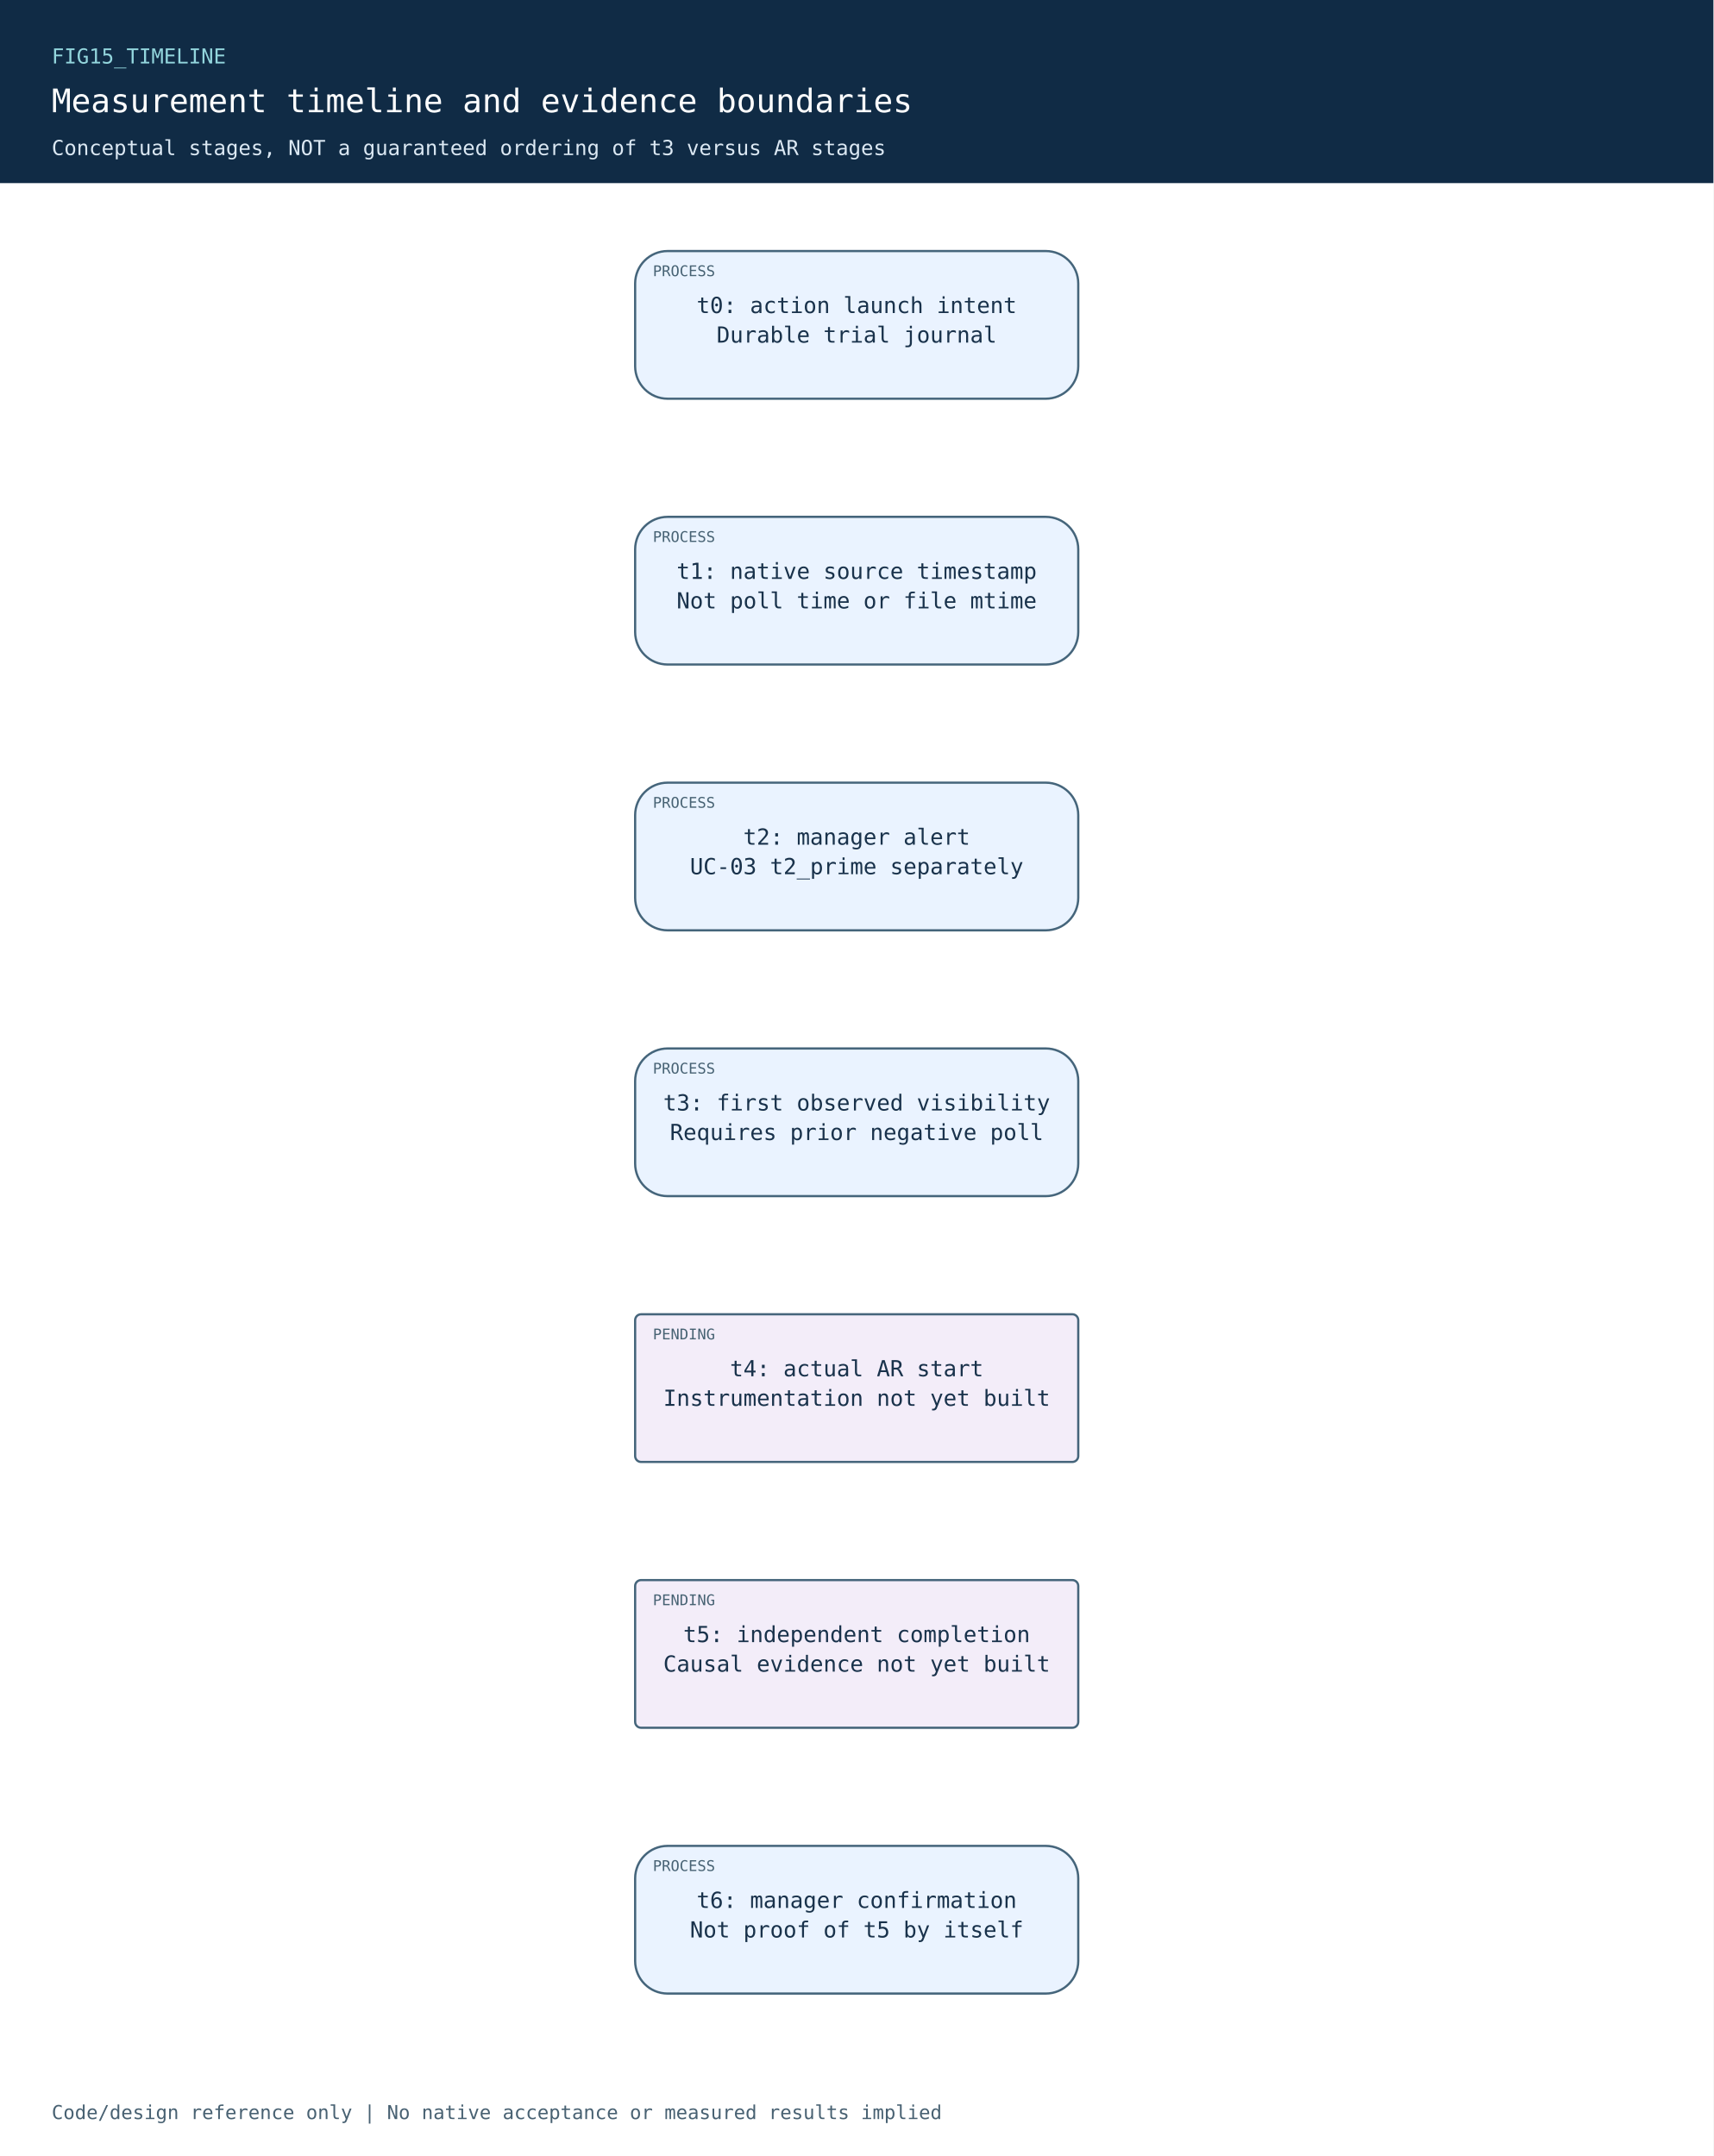
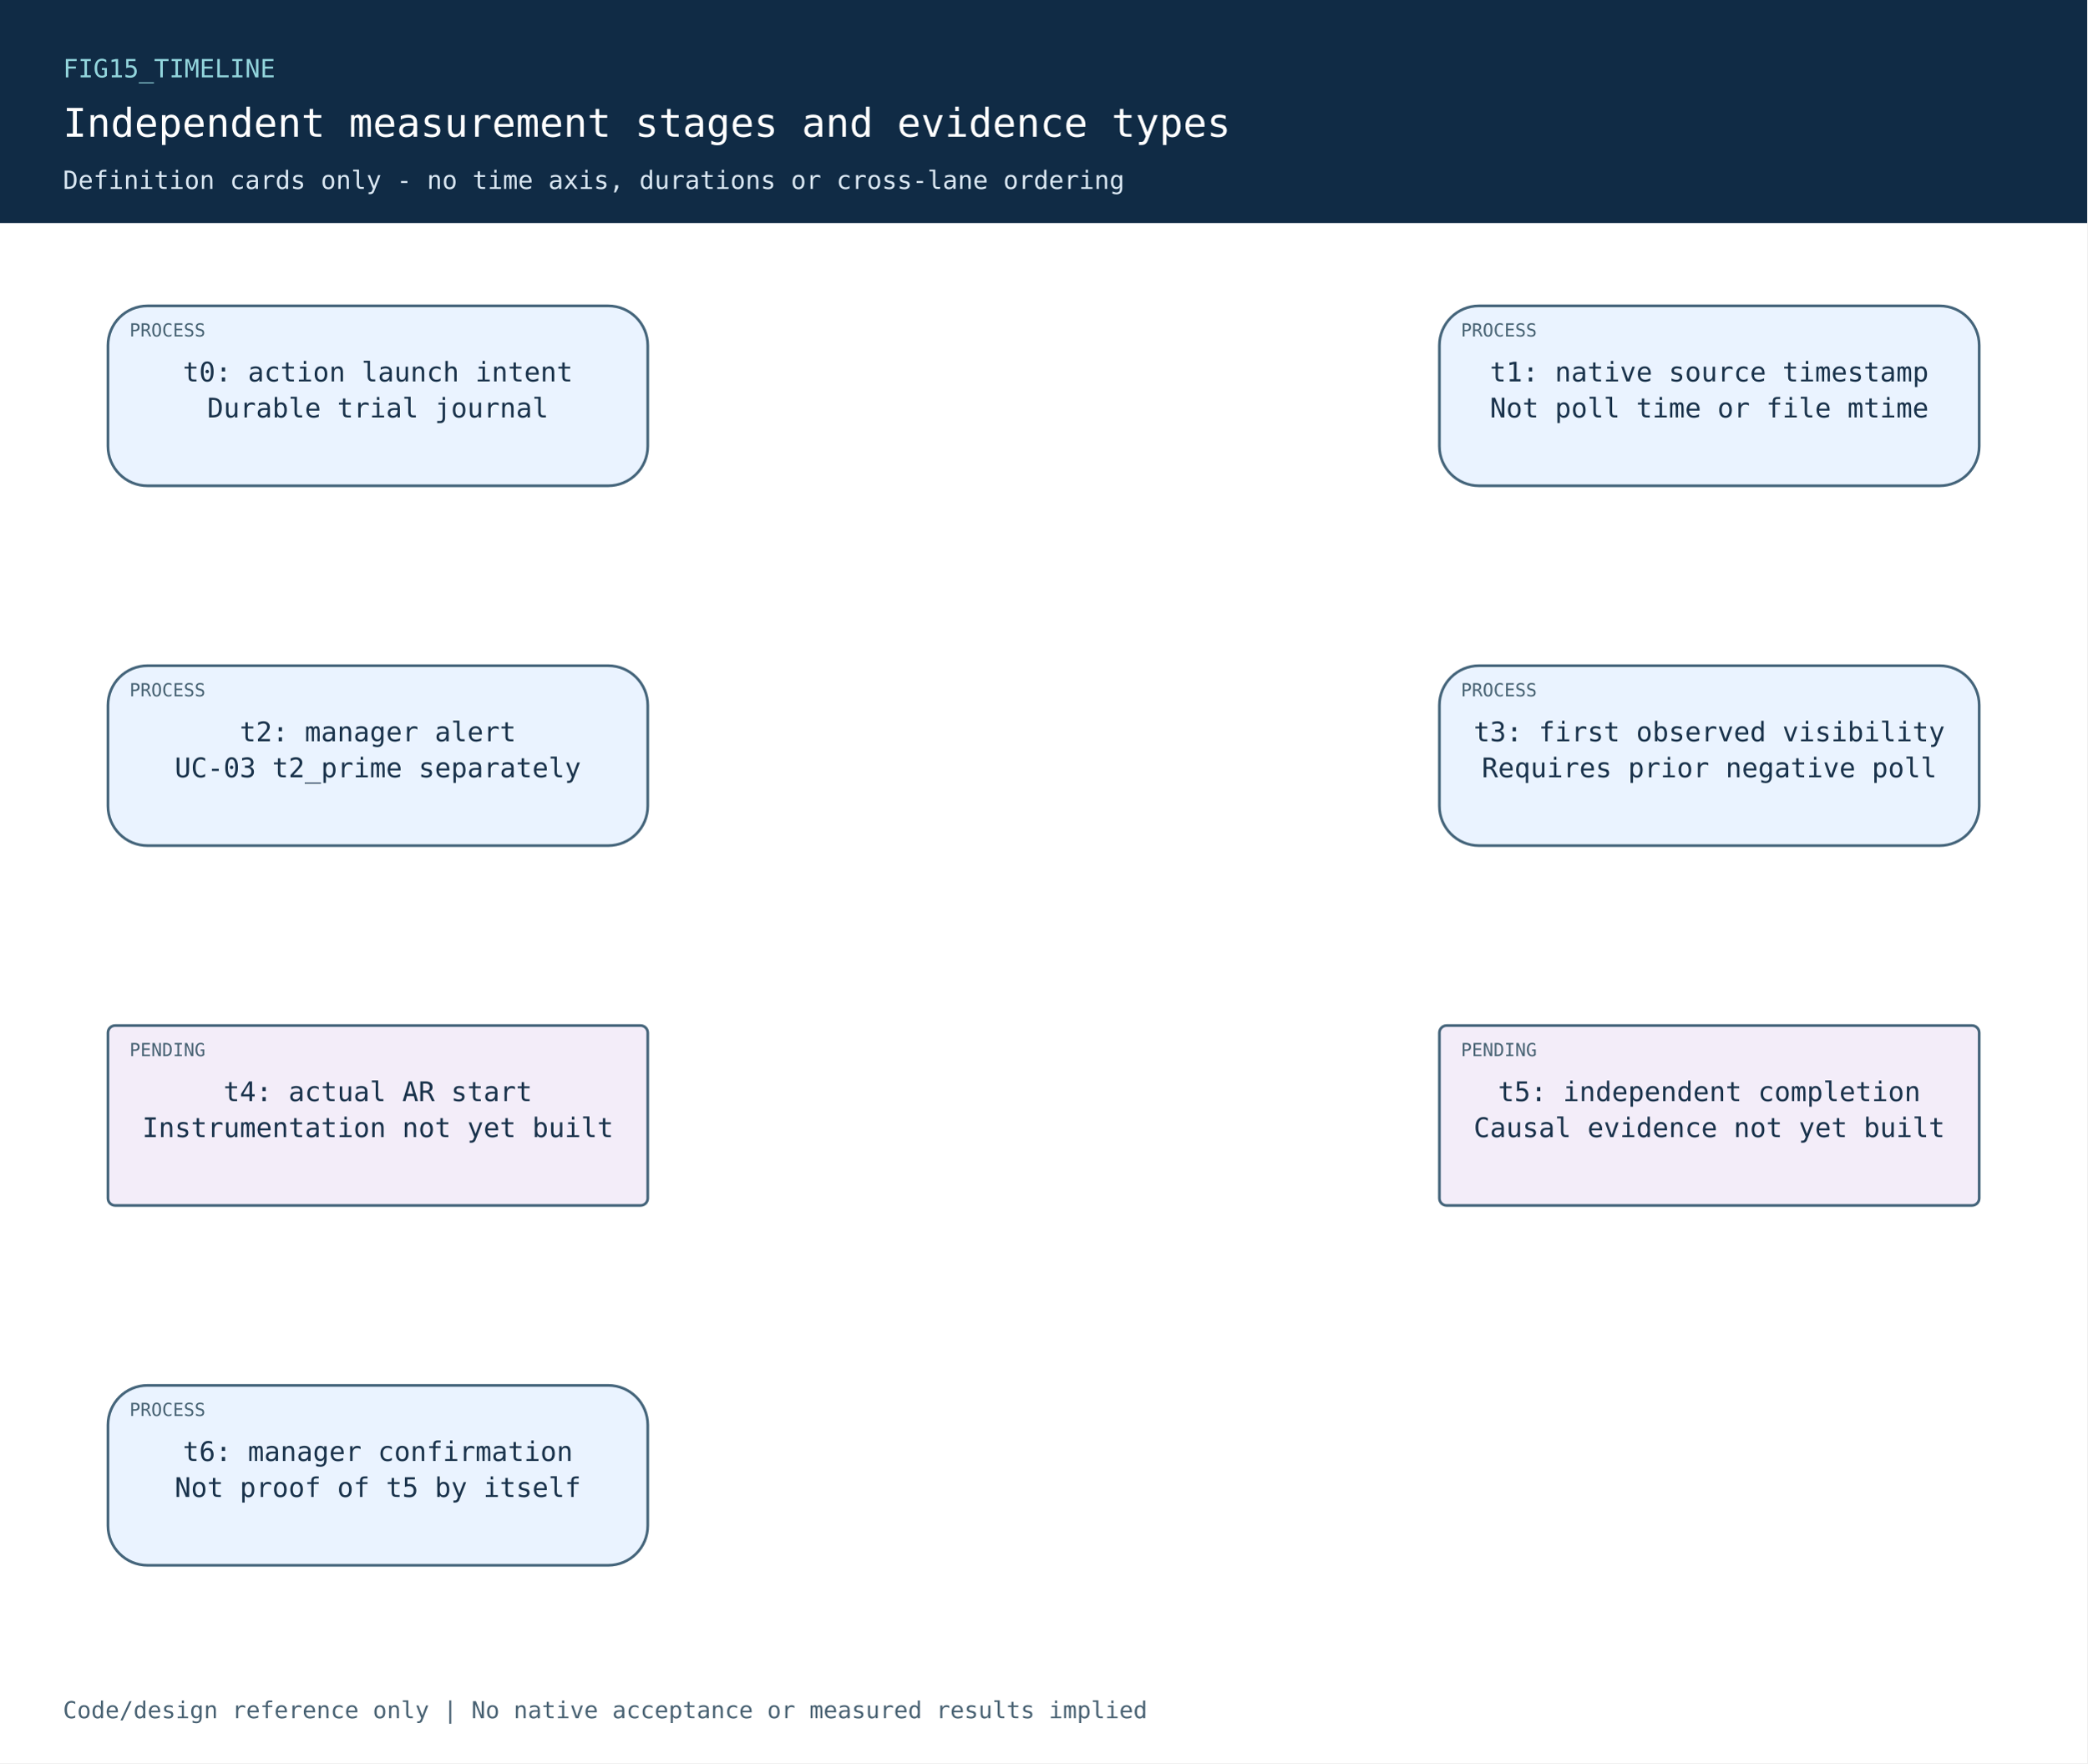
- <svg xmlns="http://www.w3.org/2000/svg" viewBox="0 0 1160 1460" width="1160" height="1460" role="img" aria-labelledby="title description" font-family="DejaVu Sans Mono, monospace">
-   <rect width="1160" height="1460" fill="#ffffff" />
+ <svg xmlns="http://www.w3.org/2000/svg" viewBox="0 0 1160 980" width="1160" height="980" role="img" aria-labelledby="title description" font-family="DejaVu Sans Mono, monospace">
+   <rect width="1160" height="980" fill="#ffffff" />
  <rect width="1160" height="124" fill="#102b45" />
  <text x="35" y="43" font-size="14" text-anchor="start" fill="#93d6dd">FIG15_TIMELINE</text>
-   <text x="35" y="76" font-size="22" text-anchor="start" fill="#ffffff">Measurement timeline and evidence boundaries</text>
-   <text x="35" y="105" font-size="14" text-anchor="start" fill="#dbe8f3">Conceptual stages, NOT a guaranteed ordering of t3 versus AR stages</text>
+   <text x="35" y="76" font-size="22" text-anchor="start" fill="#ffffff">Independent measurement stages and evidence types</text>
+   <text x="35" y="105" font-size="14" text-anchor="start" fill="#dbe8f3">Definition cards only - no time axis, durations or cross-lane ordering</text>
  <defs>
    <marker id="arrow" viewBox="0 0 10 10" refX="9" refY="5" markerWidth="7" markerHeight="7" orient="auto-start-reverse">
      <path d="M 0 0 L 10 5 L 0 10 z" fill="#366581" />
    </marker>
  </defs>
-   <rect x="430" y="170" width="300" height="100" rx="22" fill="#eaf3ff" stroke="#45657b" stroke-width="1.5" />
-   <text x="442" y="187" font-size="10" text-anchor="start" fill="#476273">PROCESS</text>
-   <text x="580" y="212" font-size="15" text-anchor="middle" fill="#19324b">t0: action launch intent</text>
-   <text x="580" y="232" font-size="15" text-anchor="middle" fill="#19324b">Durable trial journal</text>
-   <rect x="430" y="350" width="300" height="100" rx="22" fill="#eaf3ff" stroke="#45657b" stroke-width="1.5" />
-   <text x="442" y="367" font-size="10" text-anchor="start" fill="#476273">PROCESS</text>
-   <text x="580" y="392" font-size="15" text-anchor="middle" fill="#19324b">t1: native source timestamp</text>
-   <text x="580" y="412" font-size="15" text-anchor="middle" fill="#19324b">Not poll time or file mtime</text>
-   <rect x="430" y="530" width="300" height="100" rx="22" fill="#eaf3ff" stroke="#45657b" stroke-width="1.5" />
-   <text x="442" y="547" font-size="10" text-anchor="start" fill="#476273">PROCESS</text>
-   <text x="580" y="572" font-size="15" text-anchor="middle" fill="#19324b">t2: manager alert</text>
-   <text x="580" y="592" font-size="15" text-anchor="middle" fill="#19324b">UC-03 t2_prime separately</text>
-   <rect x="430" y="710" width="300" height="100" rx="22" fill="#eaf3ff" stroke="#45657b" stroke-width="1.5" />
-   <text x="442" y="727" font-size="10" text-anchor="start" fill="#476273">PROCESS</text>
-   <text x="580" y="752" font-size="15" text-anchor="middle" fill="#19324b">t3: first observed visibility</text>
-   <text x="580" y="772" font-size="15" text-anchor="middle" fill="#19324b">Requires prior negative poll</text>
-   <rect x="430" y="890" width="300" height="100" rx="4" fill="#f3edf9" stroke="#45657b" stroke-width="1.5" />
-   <text x="442" y="907" font-size="10" text-anchor="start" fill="#476273">PENDING</text>
-   <text x="580" y="932" font-size="15" text-anchor="middle" fill="#19324b">t4: actual AR start</text>
-   <text x="580" y="952" font-size="15" text-anchor="middle" fill="#19324b">Instrumentation not yet built</text>
-   <rect x="430" y="1070" width="300" height="100" rx="4" fill="#f3edf9" stroke="#45657b" stroke-width="1.5" />
-   <text x="442" y="1087" font-size="10" text-anchor="start" fill="#476273">PENDING</text>
-   <text x="580" y="1112" font-size="15" text-anchor="middle" fill="#19324b">t5: independent completion</text>
-   <text x="580" y="1132" font-size="15" text-anchor="middle" fill="#19324b">Causal evidence not yet built</text>
-   <rect x="430" y="1250" width="300" height="100" rx="22" fill="#eaf3ff" stroke="#45657b" stroke-width="1.5" />
-   <text x="442" y="1267" font-size="10" text-anchor="start" fill="#476273">PROCESS</text>
-   <text x="580" y="1292" font-size="15" text-anchor="middle" fill="#19324b">t6: manager confirmation</text>
-   <text x="580" y="1312" font-size="15" text-anchor="middle" fill="#19324b">Not proof of t5 by itself</text>
-   <text x="35" y="1435" font-size="13" text-anchor="start" fill="#486172">Code/design reference only | No native acceptance or measured results implied</text>
+   <rect x="60" y="170" width="300" height="100" rx="22" fill="#eaf3ff" stroke="#45657b" stroke-width="1.5" />
+   <text x="72" y="187" font-size="10" text-anchor="start" fill="#476273">PROCESS</text>
+   <text x="210" y="212" font-size="15" text-anchor="middle" fill="#19324b">t0: action launch intent</text>
+   <text x="210" y="232" font-size="15" text-anchor="middle" fill="#19324b">Durable trial journal</text>
+   <rect x="800" y="170" width="300" height="100" rx="22" fill="#eaf3ff" stroke="#45657b" stroke-width="1.5" />
+   <text x="812" y="187" font-size="10" text-anchor="start" fill="#476273">PROCESS</text>
+   <text x="950" y="212" font-size="15" text-anchor="middle" fill="#19324b">t1: native source timestamp</text>
+   <text x="950" y="232" font-size="15" text-anchor="middle" fill="#19324b">Not poll time or file mtime</text>
+   <rect x="60" y="370" width="300" height="100" rx="22" fill="#eaf3ff" stroke="#45657b" stroke-width="1.5" />
+   <text x="72" y="387" font-size="10" text-anchor="start" fill="#476273">PROCESS</text>
+   <text x="210" y="412" font-size="15" text-anchor="middle" fill="#19324b">t2: manager alert</text>
+   <text x="210" y="432" font-size="15" text-anchor="middle" fill="#19324b">UC-03 t2_prime separately</text>
+   <rect x="800" y="370" width="300" height="100" rx="22" fill="#eaf3ff" stroke="#45657b" stroke-width="1.5" />
+   <text x="812" y="387" font-size="10" text-anchor="start" fill="#476273">PROCESS</text>
+   <text x="950" y="412" font-size="15" text-anchor="middle" fill="#19324b">t3: first observed visibility</text>
+   <text x="950" y="432" font-size="15" text-anchor="middle" fill="#19324b">Requires prior negative poll</text>
+   <rect x="60" y="570" width="300" height="100" rx="4" fill="#f3edf9" stroke="#45657b" stroke-width="1.5" />
+   <text x="72" y="587" font-size="10" text-anchor="start" fill="#476273">PENDING</text>
+   <text x="210" y="612" font-size="15" text-anchor="middle" fill="#19324b">t4: actual AR start</text>
+   <text x="210" y="632" font-size="15" text-anchor="middle" fill="#19324b">Instrumentation not yet built</text>
+   <rect x="800" y="570" width="300" height="100" rx="4" fill="#f3edf9" stroke="#45657b" stroke-width="1.5" />
+   <text x="812" y="587" font-size="10" text-anchor="start" fill="#476273">PENDING</text>
+   <text x="950" y="612" font-size="15" text-anchor="middle" fill="#19324b">t5: independent completion</text>
+   <text x="950" y="632" font-size="15" text-anchor="middle" fill="#19324b">Causal evidence not yet built</text>
+   <rect x="60" y="770" width="300" height="100" rx="22" fill="#eaf3ff" stroke="#45657b" stroke-width="1.5" />
+   <text x="72" y="787" font-size="10" text-anchor="start" fill="#476273">PROCESS</text>
+   <text x="210" y="812" font-size="15" text-anchor="middle" fill="#19324b">t6: manager confirmation</text>
+   <text x="210" y="832" font-size="15" text-anchor="middle" fill="#19324b">Not proof of t5 by itself</text>
+   <text x="35" y="955" font-size="13" text-anchor="start" fill="#486172">Code/design reference only | No native acceptance or measured results implied</text>
</svg>
